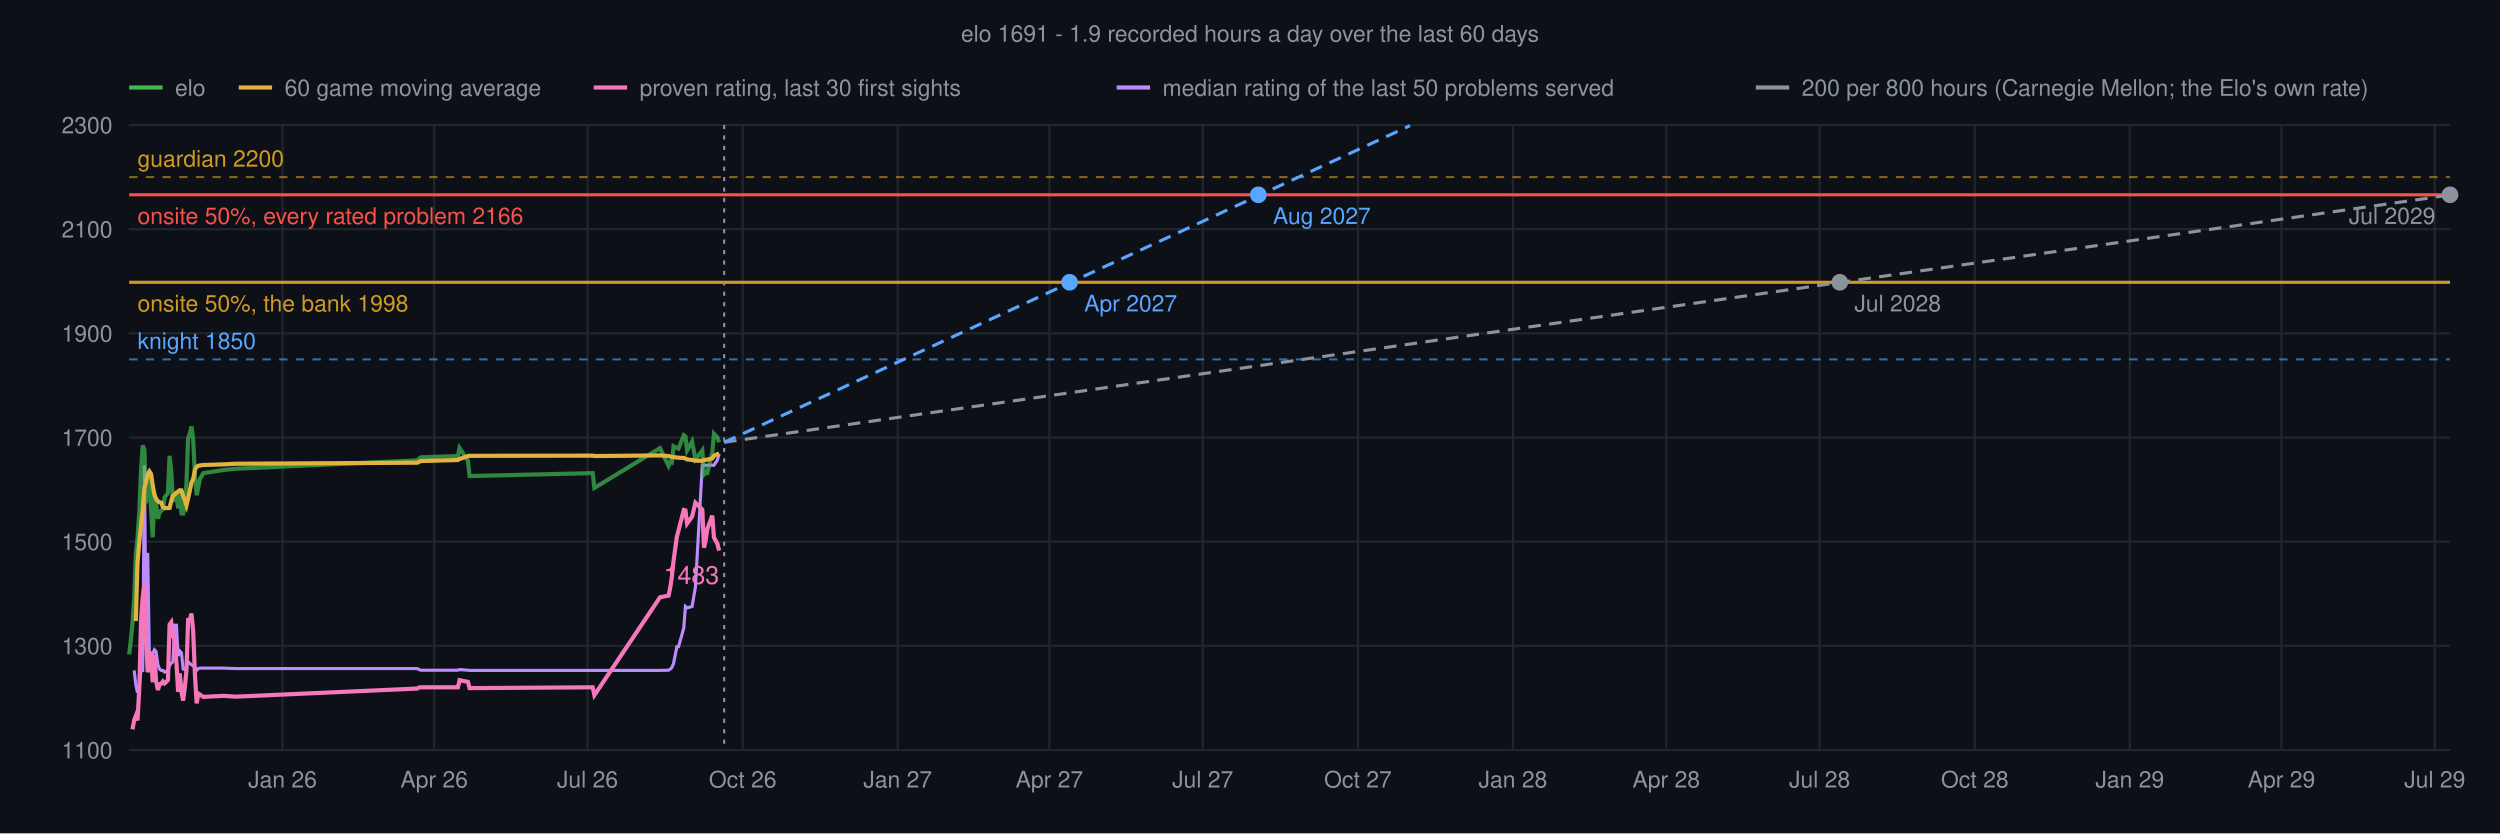
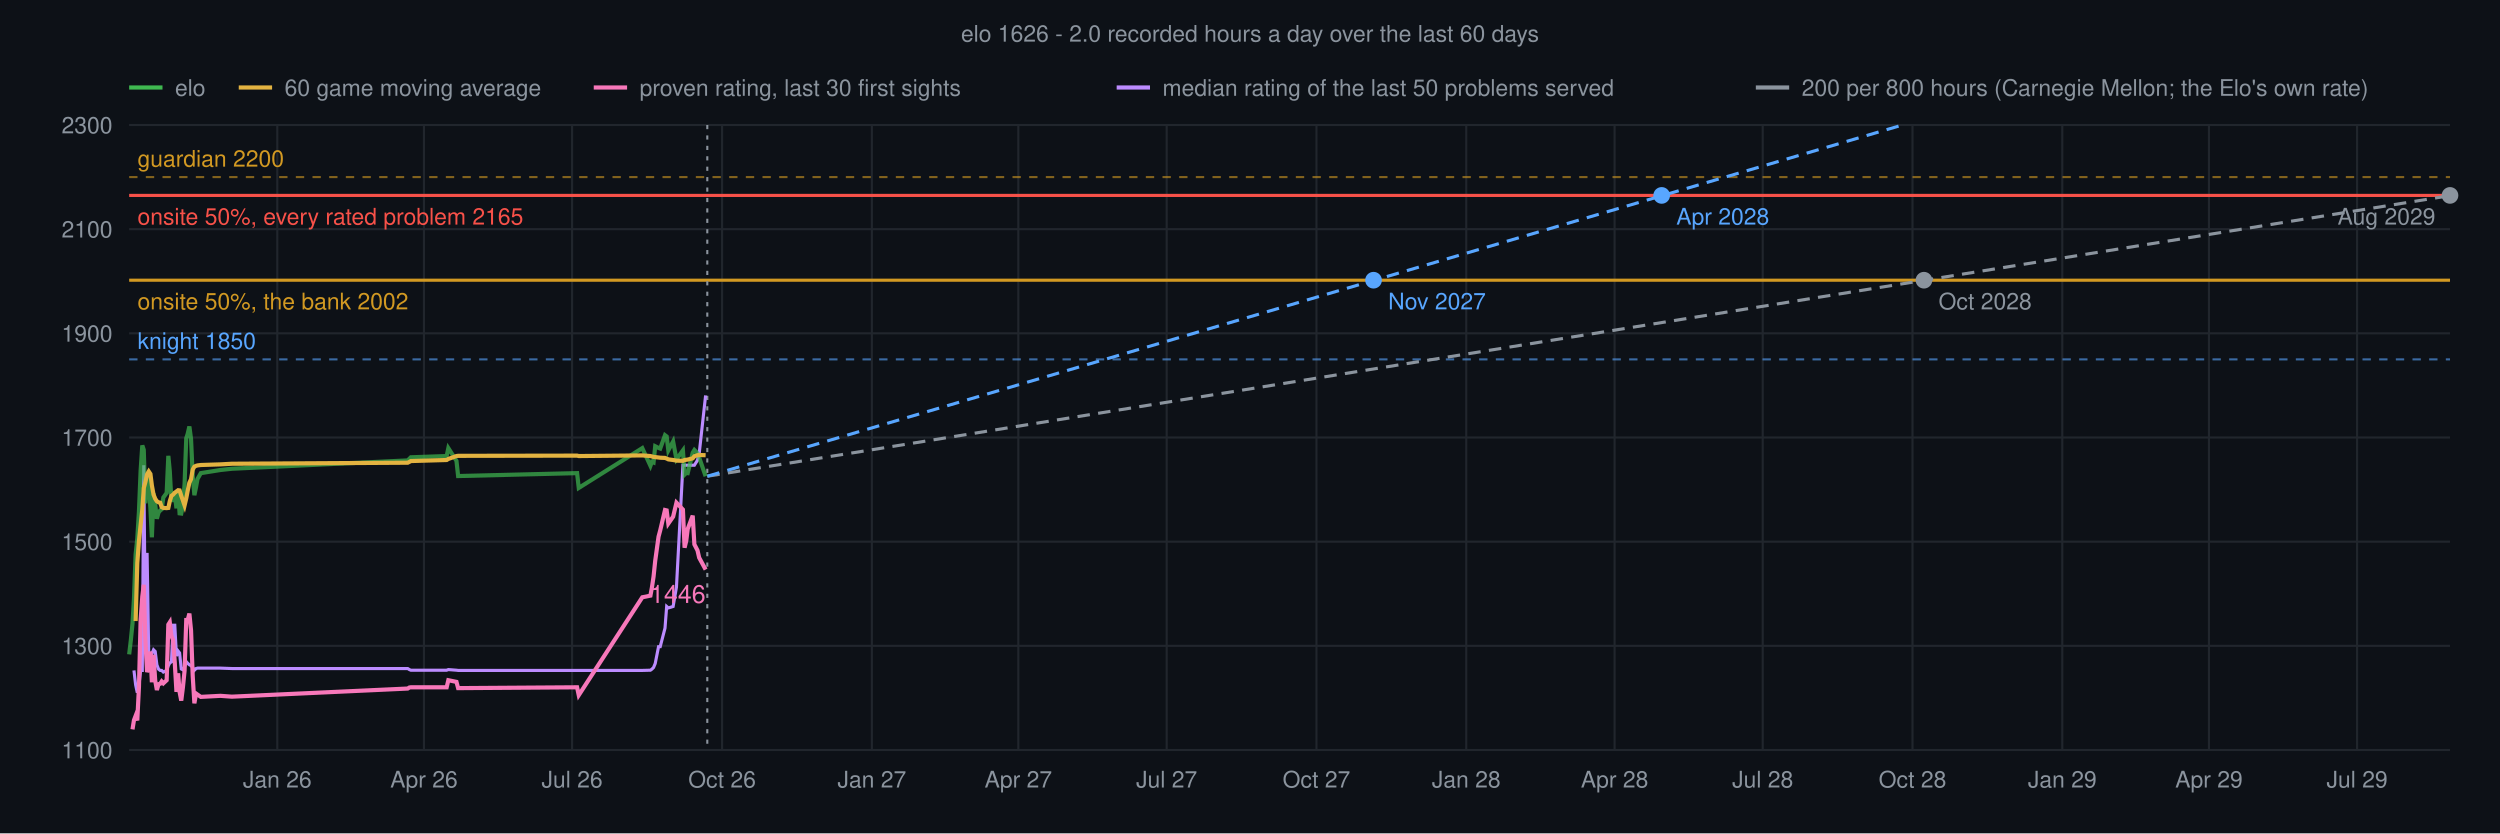
<svg xmlns="http://www.w3.org/2000/svg" viewBox="0 0 1200 400" font-family="Helvetica,sans-serif">
  <rect width="1200" height="400" fill="#0d1117" />
-   <text x="600" y="20" text-anchor="middle" font-size="11" fill="#8b949e">elo 1691 - 1.9 recorded hours a day over the last 60 days</text>
+   <text x="600" y="20" text-anchor="middle" font-size="11" fill="#8b949e">elo 1626 - 2.0 recorded hours a day over the last 60 days</text>
  <line x1="62" y1="360.0" x2="1176" y2="360.0" stroke="#21262d" stroke-width="1" />
  <text x="54" y="364.0" text-anchor="end" font-size="11" fill="#8b949e">1100</text>
  <line x1="62" y1="310.0" x2="1176" y2="310.0" stroke="#21262d" stroke-width="1" />
  <text x="54" y="314.0" text-anchor="end" font-size="11" fill="#8b949e">1300</text>
  <line x1="62" y1="260.0" x2="1176" y2="260.0" stroke="#21262d" stroke-width="1" />
  <text x="54" y="264.0" text-anchor="end" font-size="11" fill="#8b949e">1500</text>
  <line x1="62" y1="210.0" x2="1176" y2="210.0" stroke="#21262d" stroke-width="1" />
  <text x="54" y="214.0" text-anchor="end" font-size="11" fill="#8b949e">1700</text>
  <line x1="62" y1="160.0" x2="1176" y2="160.0" stroke="#21262d" stroke-width="1" />
  <text x="54" y="164.0" text-anchor="end" font-size="11" fill="#8b949e">1900</text>
  <line x1="62" y1="110.0" x2="1176" y2="110.0" stroke="#21262d" stroke-width="1" />
  <text x="54" y="114.0" text-anchor="end" font-size="11" fill="#8b949e">2100</text>
  <line x1="62" y1="60.0" x2="1176" y2="60.0" stroke="#21262d" stroke-width="1" />
  <text x="54" y="64.0" text-anchor="end" font-size="11" fill="#8b949e">2300</text>
-   <line x1="135.6" y1="60" x2="135.6" y2="360" stroke="#21262d" stroke-width="1" />
-   <text x="135.6" y="378" text-anchor="middle" font-size="11" fill="#8b949e">Jan 26</text>
-   <line x1="208.4" y1="60" x2="208.4" y2="360" stroke="#21262d" stroke-width="1" />
-   <text x="208.4" y="378" text-anchor="middle" font-size="11" fill="#8b949e">Apr 26</text>
-   <line x1="282.0" y1="60" x2="282.0" y2="360" stroke="#21262d" stroke-width="1" />
-   <text x="282.0" y="378" text-anchor="middle" font-size="11" fill="#8b949e">Jul 26</text>
-   <line x1="356.5" y1="60" x2="356.5" y2="360" stroke="#21262d" stroke-width="1" />
-   <text x="356.5" y="378" text-anchor="middle" font-size="11" fill="#8b949e">Oct 26</text>
-   <line x1="430.9" y1="60" x2="430.9" y2="360" stroke="#21262d" stroke-width="1" />
-   <text x="430.9" y="378" text-anchor="middle" font-size="11" fill="#8b949e">Jan 27</text>
-   <line x1="503.7" y1="60" x2="503.7" y2="360" stroke="#21262d" stroke-width="1" />
-   <text x="503.7" y="378" text-anchor="middle" font-size="11" fill="#8b949e">Apr 27</text>
-   <line x1="577.3" y1="60" x2="577.3" y2="360" stroke="#21262d" stroke-width="1" />
-   <text x="577.3" y="378" text-anchor="middle" font-size="11" fill="#8b949e">Jul 27</text>
-   <line x1="651.8" y1="60" x2="651.8" y2="360" stroke="#21262d" stroke-width="1" />
-   <text x="651.8" y="378" text-anchor="middle" font-size="11" fill="#8b949e">Oct 27</text>
-   <line x1="726.2" y1="60" x2="726.2" y2="360" stroke="#21262d" stroke-width="1" />
-   <text x="726.2" y="378" text-anchor="middle" font-size="11" fill="#8b949e">Jan 28</text>
-   <line x1="799.8" y1="60" x2="799.8" y2="360" stroke="#21262d" stroke-width="1" />
-   <text x="799.8" y="378" text-anchor="middle" font-size="11" fill="#8b949e">Apr 28</text>
-   <line x1="873.4" y1="60" x2="873.4" y2="360" stroke="#21262d" stroke-width="1" />
-   <text x="873.4" y="378" text-anchor="middle" font-size="11" fill="#8b949e">Jul 28</text>
-   <line x1="947.9" y1="60" x2="947.9" y2="360" stroke="#21262d" stroke-width="1" />
-   <text x="947.9" y="378" text-anchor="middle" font-size="11" fill="#8b949e">Oct 28</text>
-   <line x1="1022.3" y1="60" x2="1022.3" y2="360" stroke="#21262d" stroke-width="1" />
-   <text x="1022.3" y="378" text-anchor="middle" font-size="11" fill="#8b949e">Jan 29</text>
-   <line x1="1095.1" y1="60" x2="1095.1" y2="360" stroke="#21262d" stroke-width="1" />
-   <text x="1095.1" y="378" text-anchor="middle" font-size="11" fill="#8b949e">Apr 29</text>
-   <line x1="1168.7" y1="60" x2="1168.7" y2="360" stroke="#21262d" stroke-width="1" />
-   <text x="1168.7" y="378" text-anchor="middle" font-size="11" fill="#8b949e">Jul 29</text>
+   <line x1="133.1" y1="60" x2="133.1" y2="360" stroke="#21262d" stroke-width="1" />
+   <text x="133.1" y="378" text-anchor="middle" font-size="11" fill="#8b949e">Jan 26</text>
+   <line x1="203.5" y1="60" x2="203.5" y2="360" stroke="#21262d" stroke-width="1" />
+   <text x="203.5" y="378" text-anchor="middle" font-size="11" fill="#8b949e">Apr 26</text>
+   <line x1="274.6" y1="60" x2="274.6" y2="360" stroke="#21262d" stroke-width="1" />
+   <text x="274.6" y="378" text-anchor="middle" font-size="11" fill="#8b949e">Jul 26</text>
+   <line x1="346.6" y1="60" x2="346.6" y2="360" stroke="#21262d" stroke-width="1" />
+   <text x="346.6" y="378" text-anchor="middle" font-size="11" fill="#8b949e">Oct 26</text>
+   <line x1="418.5" y1="60" x2="418.5" y2="360" stroke="#21262d" stroke-width="1" />
+   <text x="418.5" y="378" text-anchor="middle" font-size="11" fill="#8b949e">Jan 27</text>
+   <line x1="488.8" y1="60" x2="488.8" y2="360" stroke="#21262d" stroke-width="1" />
+   <text x="488.8" y="378" text-anchor="middle" font-size="11" fill="#8b949e">Apr 27</text>
+   <line x1="560.0" y1="60" x2="560.0" y2="360" stroke="#21262d" stroke-width="1" />
+   <text x="560.0" y="378" text-anchor="middle" font-size="11" fill="#8b949e">Jul 27</text>
+   <line x1="631.9" y1="60" x2="631.9" y2="360" stroke="#21262d" stroke-width="1" />
+   <text x="631.9" y="378" text-anchor="middle" font-size="11" fill="#8b949e">Oct 27</text>
+   <line x1="703.8" y1="60" x2="703.8" y2="360" stroke="#21262d" stroke-width="1" />
+   <text x="703.8" y="378" text-anchor="middle" font-size="11" fill="#8b949e">Jan 28</text>
+   <line x1="775.0" y1="60" x2="775.0" y2="360" stroke="#21262d" stroke-width="1" />
+   <text x="775.0" y="378" text-anchor="middle" font-size="11" fill="#8b949e">Apr 28</text>
+   <line x1="846.1" y1="60" x2="846.1" y2="360" stroke="#21262d" stroke-width="1" />
+   <text x="846.1" y="378" text-anchor="middle" font-size="11" fill="#8b949e">Jul 28</text>
+   <line x1="918.0" y1="60" x2="918.0" y2="360" stroke="#21262d" stroke-width="1" />
+   <text x="918.0" y="378" text-anchor="middle" font-size="11" fill="#8b949e">Oct 28</text>
+   <line x1="989.9" y1="60" x2="989.9" y2="360" stroke="#21262d" stroke-width="1" />
+   <text x="989.9" y="378" text-anchor="middle" font-size="11" fill="#8b949e">Jan 29</text>
+   <line x1="1060.3" y1="60" x2="1060.3" y2="360" stroke="#21262d" stroke-width="1" />
+   <text x="1060.3" y="378" text-anchor="middle" font-size="11" fill="#8b949e">Apr 29</text>
+   <line x1="1131.4" y1="60" x2="1131.4" y2="360" stroke="#21262d" stroke-width="1" />
+   <text x="1131.4" y="378" text-anchor="middle" font-size="11" fill="#8b949e">Jul 29</text>
  <line x1="62" y1="85.0" x2="1176" y2="85.0" stroke="#d29922" stroke-width="1" stroke-dasharray="4 4" stroke-opacity="0.6" />
  <text x="66" y="80.0" font-size="11" fill="#d29922">guardian 2200</text>
  <line x1="62" y1="172.5" x2="1176" y2="172.5" stroke="#58a6ff" stroke-width="1" stroke-dasharray="4 4" stroke-opacity="0.6" />
  <text x="66" y="167.5" font-size="11" fill="#58a6ff">knight 1850</text>
-   <line x1="62" y1="135.5" x2="1176" y2="135.5" stroke="#d29922" stroke-width="1.5" />
-   <text x="66" y="149.5" font-size="11" fill="#d29922">onsite 50%, the bank 1998</text>
-   <line x1="62" y1="93.5" x2="1176" y2="93.5" stroke="#f85149" stroke-width="1.5" />
-   <text x="66" y="107.5" font-size="11" fill="#f85149">onsite 50%, every rated problem 2166</text>
-   <line x1="347.6" y1="60" x2="347.6" y2="360" stroke="#8b949e" stroke-width="1" stroke-dasharray="2 3" />
-   <line x1="347.6" y1="212.3" x2="1176.0" y2="93.6" stroke="#8b949e" stroke-width="1.5" stroke-dasharray="6 4" />
-   <circle cx="883.1" cy="135.5" r="4" fill="#8b949e" />
-   <text x="890.1" y="149.5" text-anchor="start" font-size="11" fill="#8b949e">Jul 2028</text>
-   <circle cx="1176.0" cy="93.5" r="4" fill="#8b949e" />
-   <text x="1169.0" y="107.5" text-anchor="end" font-size="11" fill="#8b949e">Jul 2029</text>
-   <line x1="347.6" y1="212.3" x2="676.8" y2="60.3" stroke="#58a6ff" stroke-width="1.5" stroke-dasharray="6 4" />
-   <circle cx="513.4" cy="135.5" r="4" fill="#58a6ff" />
-   <text x="520.4" y="149.5" text-anchor="start" font-size="11" fill="#58a6ff">Apr 2027</text>
-   <circle cx="604.0" cy="93.5" r="4" fill="#58a6ff" />
-   <text x="611.0" y="107.5" text-anchor="start" font-size="11" fill="#58a6ff">Aug 2027</text>
-   <polyline points="64.4,321.8 65.2,328.7 66.0,332.5 66.9,328.9 67.7,321.8 68.5,321.8 69.3,223.3 70.1,303.2 70.9,265.4 71.7,315.5 72.5,315.5 73.3,313.8 74.1,311.9 74.9,312.7 75.8,319.1 76.6,321.2 77.4,321.8 78.2,321.8 79.0,322.6 80.6,321.8 81.4,319.5 82.2,318.2 83.0,317.7 83.8,300.1 84.7,300.1 85.5,314.9 86.3,312.5 87.1,313.4 87.9,321.1 88.7,321.5 89.5,320.1 90.3,317.6 91.1,318.4 91.9,319.1 92.7,319.5 93.6,320.4 94.4,321.7 95.2,320.9 96.0,320.7 97.6,320.7 107.3,320.7 113.0,320.9 200.3,320.9 201.1,321.4 202.0,321.7 219.8,321.7 220.6,321.4 224.6,321.7 225.4,321.8 284.5,321.8 285.3,321.8 316.8,321.8 320.9,321.7 321.7,321.2 322.5,320.4 323.3,318.5 324.9,310.4 325.7,310.4 328.2,301.5 329.0,291.1 329.8,291.8 332.2,291.1 333.8,281.8 337.1,223.3 337.9,223.3 338.7,223.3 339.5,223.3 341.9,223.3 342.7,223.3 344.3,220.9 345.2,217.8" fill="none" stroke="#bc8cff" stroke-width="1.5" />
-   <polyline points="62.0,314.1 62.8,307.3 63.6,299.3 64.4,287.4 65.2,266.1 66.0,258.5 66.9,245.3 67.7,225.9 68.5,213.8 69.3,215.9 70.1,241.6 70.9,227.2 71.7,231.3 72.5,244.3 73.3,257.9 74.1,236.8 74.9,242.2 75.8,249.0 76.6,246.0 77.4,245.0 78.2,244.5 79.0,238.8 80.6,236.6 81.4,218.8 82.2,226.2 83.0,240.9 83.8,236.8 84.7,237.4 85.5,244.0 86.3,235.7 87.1,246.4 87.9,246.5 88.7,242.7 89.5,232.2 90.3,210.4 91.1,208.2 91.9,204.7 92.7,210.8 93.6,228.5 94.4,237.7 95.2,233.8 96.0,229.9 97.6,227.1 107.3,225.6 113.0,225.0 200.3,221.0 201.1,220.2 202.0,219.5 219.8,218.9 220.6,215.1 224.6,221.2 225.4,228.5 284.5,227.1 285.3,234.2 316.8,215.1 320.9,223.6 321.7,221.7 322.5,222.0 323.3,214.2 324.9,215.0 325.7,215.3 328.2,208.9 329.0,209.5 329.8,216.2 332.2,211.9 333.8,220.5 337.1,216.2 337.9,227.8 338.7,227.0 339.5,227.1 341.9,217.3 342.7,208.2 344.3,209.9 345.2,212.3" fill="none" stroke="#3fb950" stroke-width="2" stroke-opacity="0.7" />
-   <polyline points="65.2,298.1 66.0,270.3 66.9,259.6 67.7,252.0 68.5,244.6 69.3,234.3 70.1,231.3 70.9,227.7 71.7,226.3 72.5,227.5 73.3,233.0 74.1,237.4 74.9,239.4 75.8,240.6 76.6,241.1 77.4,241.3 78.2,243.4 79.0,243.8 80.6,243.9 81.4,243.8 82.2,240.5 83.0,238.0 83.8,237.4 84.7,236.5 85.5,235.9 86.3,235.3 87.1,235.4 87.9,238.0 88.7,240.3 89.5,242.6 90.3,239.2 91.1,235.5 91.9,231.7 92.7,230.0 93.6,225.4 94.4,224.0 95.2,223.6 96.0,223.4 97.6,223.2 107.3,222.9 113.0,222.6 200.3,222.1 201.1,221.7 202.0,221.3 219.8,220.8 220.6,220.3 224.6,218.9 225.4,218.8 284.5,218.7 285.3,218.9 316.8,218.6 320.9,218.9 321.7,219.1 322.5,219.3 323.3,219.4 324.9,219.6 325.7,219.7 328.2,219.8 329.0,220.1 329.8,220.5 332.2,220.8 333.8,221.1 337.1,221.2 337.9,220.8 338.7,220.7 339.5,220.6 341.9,220.0 342.7,218.8 344.3,218.0 345.2,217.8" fill="none" stroke="#e3b341" stroke-width="2" />
-   <polyline points="63.6,350.1 64.4,345.7 65.2,343.6 66.0,345.8 66.9,329.7 67.7,297.6 68.5,286.3 69.3,280.7 70.1,307.7 70.9,322.6 71.7,320.4 72.5,312.7 73.3,327.5 74.1,314.3 74.9,326.7 75.8,331.2 76.6,328.4 77.4,328.2 78.2,327.1 79.0,328.0 80.6,326.5 81.4,299.8 82.2,298.7 83.0,305.3 83.8,307.2 84.7,318.2 85.5,332.1 86.3,323.2 87.1,332.1 87.9,336.3 88.7,329.9 89.5,321.9 90.3,297.6 91.1,297.6 91.9,294.5 92.7,302.6 93.6,324.4 94.4,337.6 95.2,332.9 96.0,333.4 97.6,334.5 107.3,334.0 113.0,334.4 200.3,330.5 201.1,330.0 202.0,329.9 219.8,329.9 220.6,326.5 224.6,327.3 225.4,330.3 284.5,329.9 285.3,333.7 316.8,286.7 320.9,285.9 321.7,282.1 322.5,276.8 323.3,269.2 324.9,257.6 325.7,254.6 328.2,244.8 329.0,245.0 329.8,251.3 332.2,248.0 333.8,241.3 337.1,244.6 337.9,262.9 338.7,259.6 339.5,253.9 341.9,247.5 342.7,258.0 344.3,260.9 345.2,264.3" fill="none" stroke="#f778ba" stroke-width="2" />
-   <text x="345.2" y="280.3" text-anchor="end" font-size="12" fill="#f778ba">1483</text>
+   <line x1="62" y1="134.5" x2="1176" y2="134.5" stroke="#d29922" stroke-width="1.5" />
+   <text x="66" y="148.5" font-size="11" fill="#d29922">onsite 50%, the bank 2002</text>
+   <line x1="62" y1="93.8" x2="1176" y2="93.8" stroke="#f85149" stroke-width="1.5" />
+   <text x="66" y="107.8" font-size="11" fill="#f85149">onsite 50%, every rated problem 2165</text>
+   <line x1="339.5" y1="60" x2="339.5" y2="360" stroke="#8b949e" stroke-width="1" stroke-dasharray="2 3" />
+   <line x1="339.5" y1="228.6" x2="1176.0" y2="93.9" stroke="#8b949e" stroke-width="1.5" stroke-dasharray="6 4" />
+   <circle cx="923.5" cy="134.5" r="4" fill="#8b949e" />
+   <text x="930.5" y="148.5" text-anchor="start" font-size="11" fill="#8b949e">Oct 2028</text>
+   <circle cx="1176.0" cy="93.8" r="4" fill="#8b949e" />
+   <text x="1169.0" y="107.8" text-anchor="end" font-size="11" fill="#8b949e">Aug 2029</text>
+   <line x1="339.5" y1="228.6" x2="912.5" y2="60.2" stroke="#58a6ff" stroke-width="1.5" stroke-dasharray="6 4" />
+   <circle cx="659.3" cy="134.5" r="4" fill="#58a6ff" />
+   <text x="666.3" y="148.5" text-anchor="start" font-size="11" fill="#58a6ff">Nov 2027</text>
+   <circle cx="797.6" cy="93.8" r="4" fill="#58a6ff" />
+   <text x="804.6" y="107.8" text-anchor="start" font-size="11" fill="#58a6ff">Apr 2028</text>
+   <polyline points="64.3,321.8 65.1,328.7 65.9,332.5 66.7,328.9 67.5,321.8 68.3,321.8 69.0,223.3 69.8,303.2 70.6,265.4 71.4,315.5 72.2,315.5 72.9,313.8 73.7,311.9 74.5,312.7 75.3,319.1 76.1,321.2 76.9,321.8 77.6,321.8 78.4,322.6 80.0,321.8 80.8,319.5 81.5,318.2 82.3,317.7 83.1,300.1 83.9,300.1 84.7,314.9 85.5,312.5 86.2,313.4 87.0,321.1 87.8,321.5 88.6,320.1 89.4,317.6 90.1,318.4 90.9,319.1 91.7,319.5 92.5,320.4 93.3,321.7 94.1,320.9 94.8,320.7 96.4,320.7 105.8,320.7 111.3,320.9 195.7,320.9 196.5,321.4 197.2,321.7 214.4,321.7 215.2,321.4 219.1,321.7 219.9,321.8 277.0,321.8 277.8,321.8 308.3,321.8 312.2,321.7 312.9,321.2 313.7,320.4 314.5,318.5 316.1,310.4 316.9,310.4 319.2,301.5 320.0,291.1 320.8,291.8 323.1,291.1 324.7,281.8 327.8,223.3 328.6,223.3 329.4,223.3 330.1,223.3 332.5,223.3 333.3,223.3 334.8,220.9 335.6,217.8 338.7,189.8" fill="none" stroke="#bc8cff" stroke-width="1.5" />
+   <polyline points="62.0,314.1 62.8,307.3 63.6,299.3 64.3,287.4 65.1,266.1 65.9,258.5 66.7,245.3 67.5,225.9 68.3,213.8 69.0,215.9 69.8,241.6 70.6,227.2 71.4,231.3 72.2,244.3 72.9,257.9 73.7,236.8 74.5,242.2 75.3,249.0 76.1,246.0 76.9,245.0 77.6,244.5 78.4,238.8 80.0,236.6 80.8,218.8 81.5,226.2 82.3,240.9 83.1,236.8 83.9,237.4 84.7,244.0 85.5,235.7 86.2,246.4 87.0,246.5 87.8,242.7 88.6,232.2 89.4,210.4 90.1,208.2 90.9,204.7 91.7,210.8 92.5,228.5 93.3,237.7 94.1,233.8 94.8,229.9 96.4,227.1 105.8,225.6 111.3,225.0 195.7,221.0 196.5,220.2 197.2,219.5 214.4,218.9 215.2,215.1 219.1,221.2 219.9,228.5 277.0,227.1 277.8,234.2 308.3,215.1 312.2,223.6 312.9,221.7 313.7,222.0 314.5,214.2 316.1,215.0 316.9,215.3 319.2,208.9 320.0,209.5 320.8,216.2 323.1,211.9 324.7,220.5 327.8,216.2 328.6,227.8 329.4,227.0 330.1,227.1 332.5,217.3 333.3,216.0 334.8,217.5 335.6,219.6 338.7,228.6" fill="none" stroke="#3fb950" stroke-width="2" stroke-opacity="0.7" />
+   <polyline points="65.1,298.1 65.9,270.3 66.7,259.6 67.5,252.0 68.3,244.6 69.0,234.3 69.8,231.3 70.6,227.7 71.4,226.3 72.2,227.5 72.9,233.0 73.7,237.4 74.5,239.4 75.3,240.6 76.1,241.1 76.9,241.3 77.6,243.4 78.4,243.8 80.0,243.9 80.8,243.8 81.5,240.5 82.3,238.0 83.1,237.4 83.9,236.5 84.7,235.9 85.5,235.3 86.2,235.4 87.0,238.0 87.8,240.3 88.6,242.6 89.4,239.2 90.1,235.5 90.9,231.7 91.7,230.0 92.5,225.4 93.3,224.0 94.1,223.6 94.8,223.4 96.4,223.2 105.8,222.9 111.3,222.6 195.7,222.1 196.5,221.7 197.2,221.3 214.4,220.8 215.2,220.3 219.1,218.9 219.9,218.8 277.0,218.7 277.8,218.9 308.3,218.6 312.2,218.9 312.9,219.1 313.7,219.3 314.5,219.4 316.1,219.6 316.9,219.7 319.2,219.8 320.0,220.1 320.8,220.5 323.1,220.8 324.7,221.1 327.8,221.2 328.6,220.8 329.4,220.7 330.1,220.6 332.5,220.0 333.3,219.0 334.8,218.5 335.6,218.4 338.7,218.5" fill="none" stroke="#e3b341" stroke-width="2" />
+   <polyline points="63.6,350.1 64.3,345.7 65.1,343.6 65.9,345.8 66.7,329.7 67.5,297.6 68.3,286.3 69.0,280.7 69.8,307.7 70.6,322.6 71.4,320.4 72.2,312.7 72.9,327.5 73.7,314.3 74.5,326.7 75.3,331.2 76.1,328.4 76.9,328.2 77.6,327.1 78.4,328.0 80.0,326.5 80.8,299.8 81.5,298.7 82.3,305.3 83.1,307.2 83.9,318.2 84.7,332.1 85.5,323.2 86.2,332.1 87.0,336.3 87.8,329.9 88.6,321.9 89.4,297.6 90.1,297.6 90.9,294.5 91.7,302.6 92.5,324.4 93.3,337.6 94.1,332.9 94.8,333.4 96.4,334.5 105.8,334.0 111.3,334.4 195.7,330.5 196.5,330.0 197.2,329.9 214.4,329.9 215.2,326.5 219.1,327.3 219.9,330.3 277.0,329.9 277.8,333.7 308.3,286.7 312.2,285.9 312.9,282.1 313.7,276.8 314.5,269.2 316.1,257.6 316.9,254.6 319.2,244.8 320.0,245.0 320.8,251.3 323.1,248.0 324.7,241.3 327.8,244.6 328.6,262.9 329.4,259.6 330.1,253.9 332.5,247.5 333.3,261.3 334.8,264.2 335.6,267.7 338.7,273.4" fill="none" stroke="#f778ba" stroke-width="2" />
+   <text x="338.7" y="289.4" text-anchor="end" font-size="12" fill="#f778ba">1446</text>
  <line x1="62" y1="42" x2="78" y2="42" stroke="#3fb950" stroke-width="2" />
  <text x="84" y="46" font-size="11" fill="#8b949e">elo</text>
  <line x1="114.6" y1="42" x2="130.6" y2="42" stroke="#e3b341" stroke-width="2" />
  <text x="136.6" y="46" font-size="11" fill="#8b949e">60 game moving average</text>
  <line x1="285.0" y1="42" x2="301.0" y2="42" stroke="#f778ba" stroke-width="2" />
  <text x="307.0" y="46" font-size="11" fill="#8b949e">proven rating, last 30 first sights</text>
  <line x1="536.0" y1="42" x2="552.0" y2="42" stroke="#bc8cff" stroke-width="2" />
  <text x="558.0" y="46" font-size="11" fill="#8b949e">median rating of the last 50 problems served</text>
  <line x1="842.8" y1="42" x2="858.8" y2="42" stroke="#8b949e" stroke-width="2" />
  <text x="864.8" y="46" font-size="11" fill="#8b949e">200 per 800 hours (Carnegie Mellon; the Elo's own rate)</text>
  <line x1="1217.8" y1="42" x2="1233.8" y2="42" stroke="#58a6ff" stroke-width="2" />
-   <text x="1239.8" y="46" font-size="11" fill="#8b949e">first-sight rate, 81 per 100 hours</text>
+   <text x="1239.8" y="46" font-size="11" fill="#8b949e">first-sight rate, 46 per 100 hours</text>
</svg>
